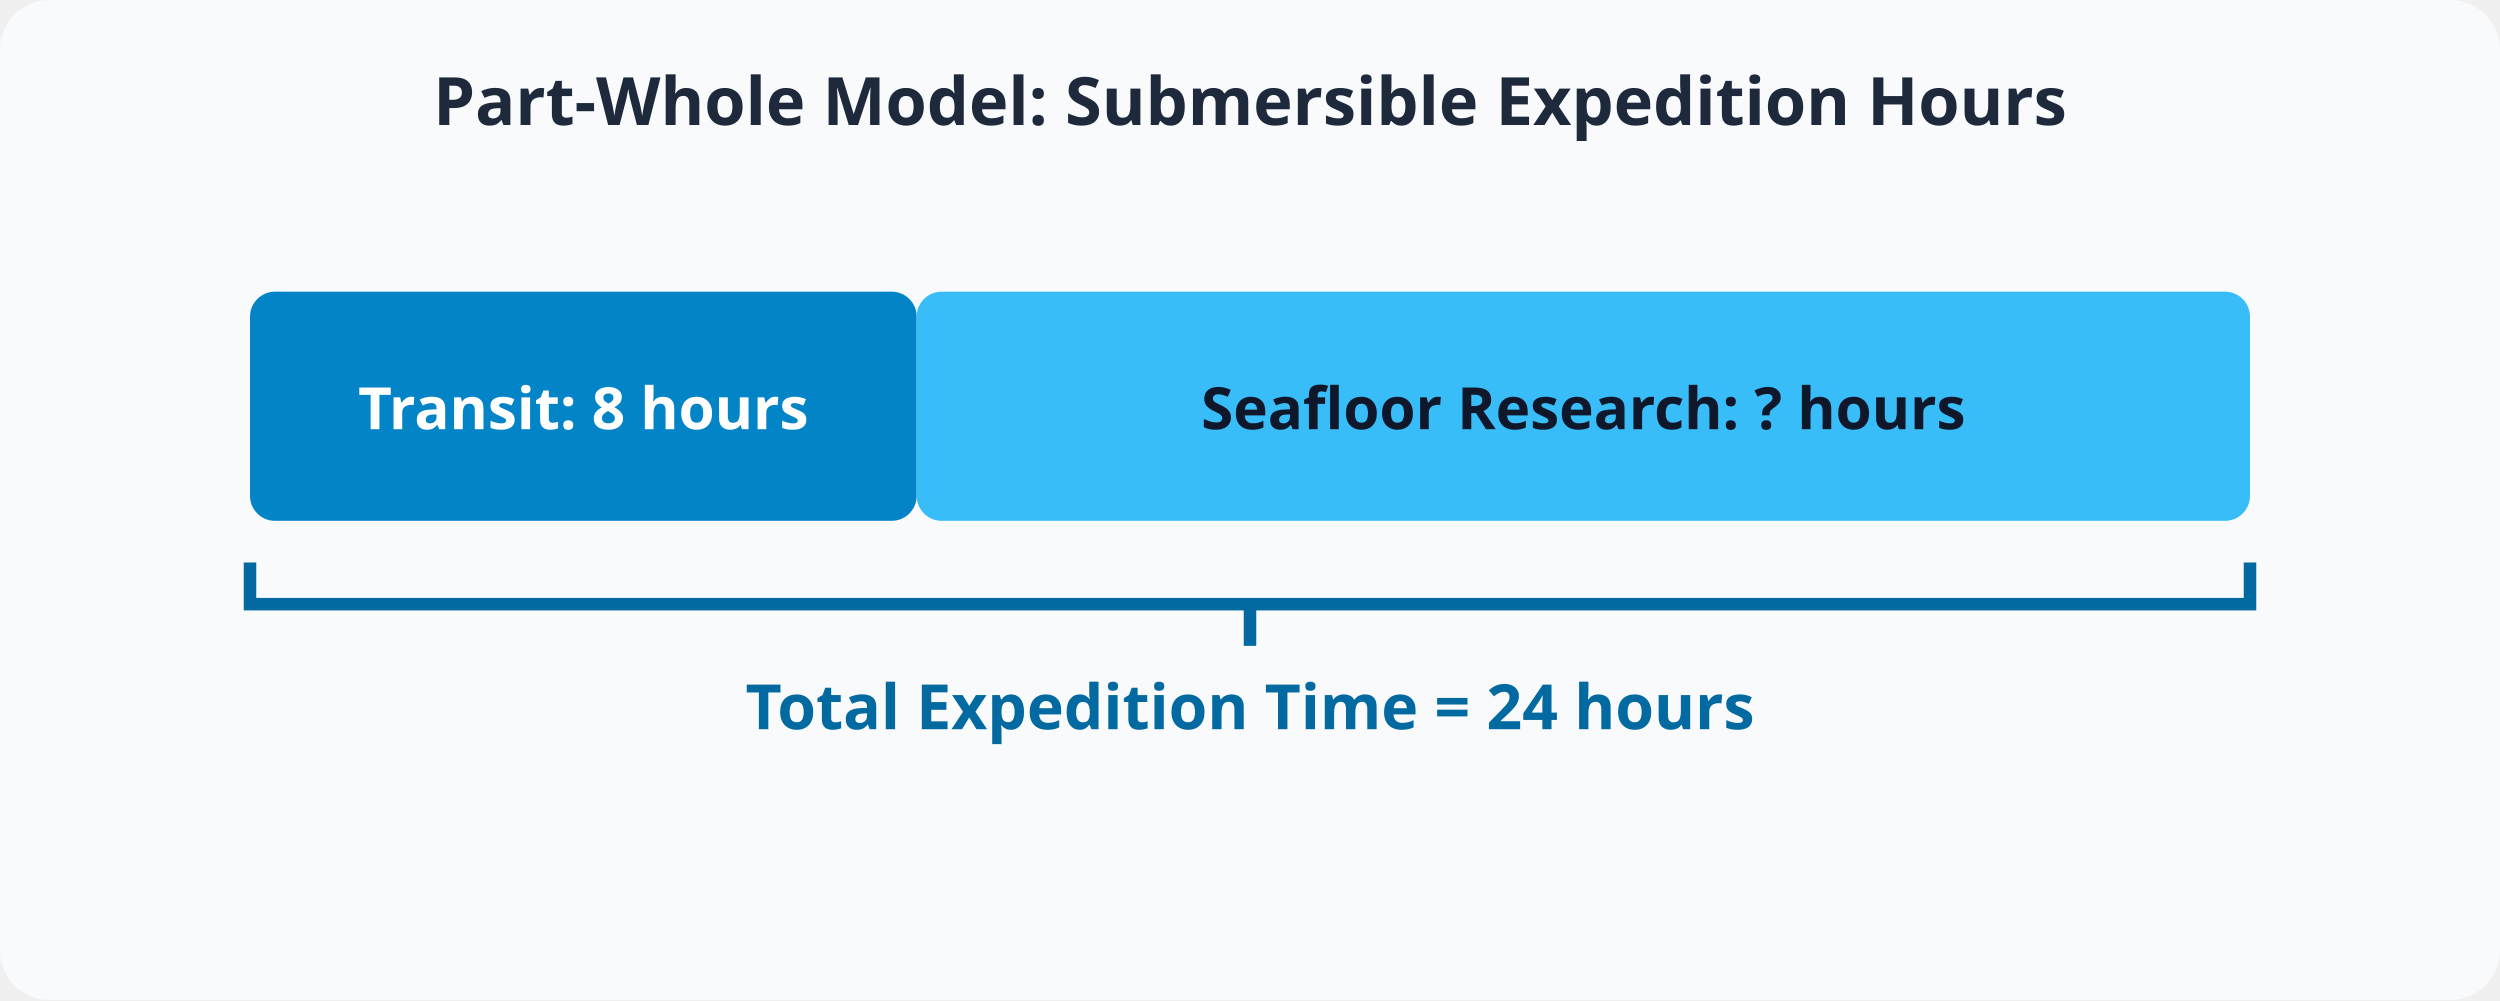
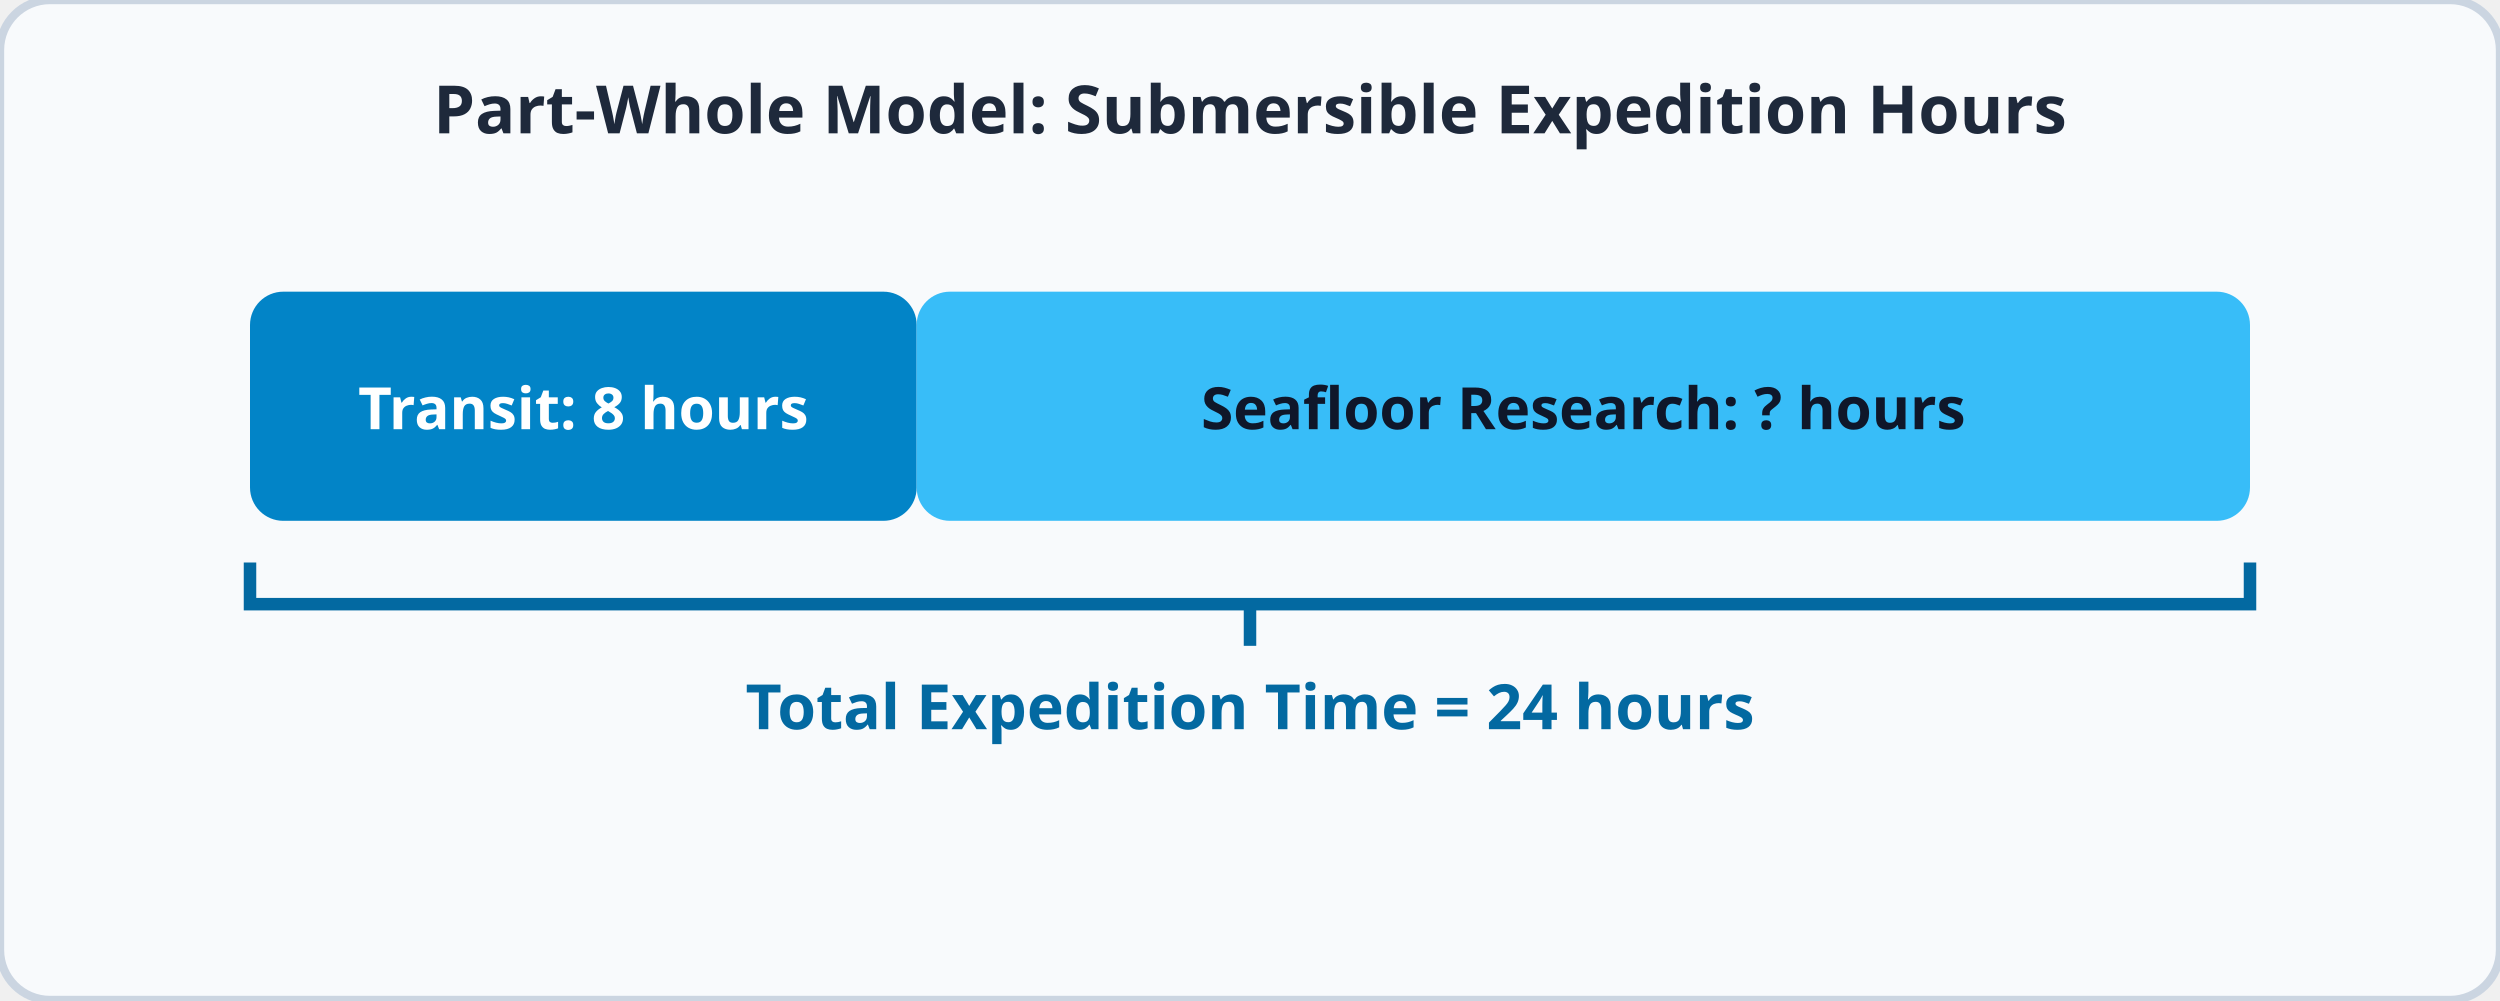
<svg xmlns="http://www.w3.org/2000/svg" viewBox="0 0 600 240" width="100%" height="100%">
-   <rect width="600" height="240" fill="#f8fafc" rx="12" />
-   <text x="300" y="30" font-family="sans-serif" font-size="16" font-weight="bold" fill="#1e293b" text-anchor="middle">Part-Whole Model: Submersible Expedition Hours</text>
-   <rect x="60" y="70" width="160" height="55" fill="#0284c7" rx="6" />
+   <rect width="600" height="240" fill="#f8fafc" rx="12" stroke="#cbd5e1" stroke-width="2" />
+   <text x="300" y="32" font-family="sans-serif" font-size="16" font-weight="bold" fill="#1e293b" text-anchor="middle">Part-Whole Model: Submersible Expedition Hours</text>
+   <rect x="60" y="70" width="160" height="55" fill="#0284c7" rx="8" />
  <text x="140" y="103" font-family="sans-serif" font-size="14" font-weight="bold" fill="#ffffff" text-anchor="middle">Transit: 8 hours</text>
-   <rect x="220" y="70" width="320" height="55" fill="#38bdf8" rx="6" />
+   <rect x="220" y="70" width="320" height="55" fill="#38bdf8" rx="8" />
  <text x="380" y="103" font-family="sans-serif" font-size="14" font-weight="bold" fill="#0f172a" text-anchor="middle">Seafloor Research: ? hours</text>
  <path d="M 60 135 L 60 145 L 540 145 L 540 135 M 300 145 L 300 155" stroke="#0369a1" stroke-width="3" fill="none" />
  <text x="300" y="175" font-family="sans-serif" font-size="15" font-weight="bold" fill="#0369a1" text-anchor="middle">Total Expedition Time = 24 hours</text>
</svg>
